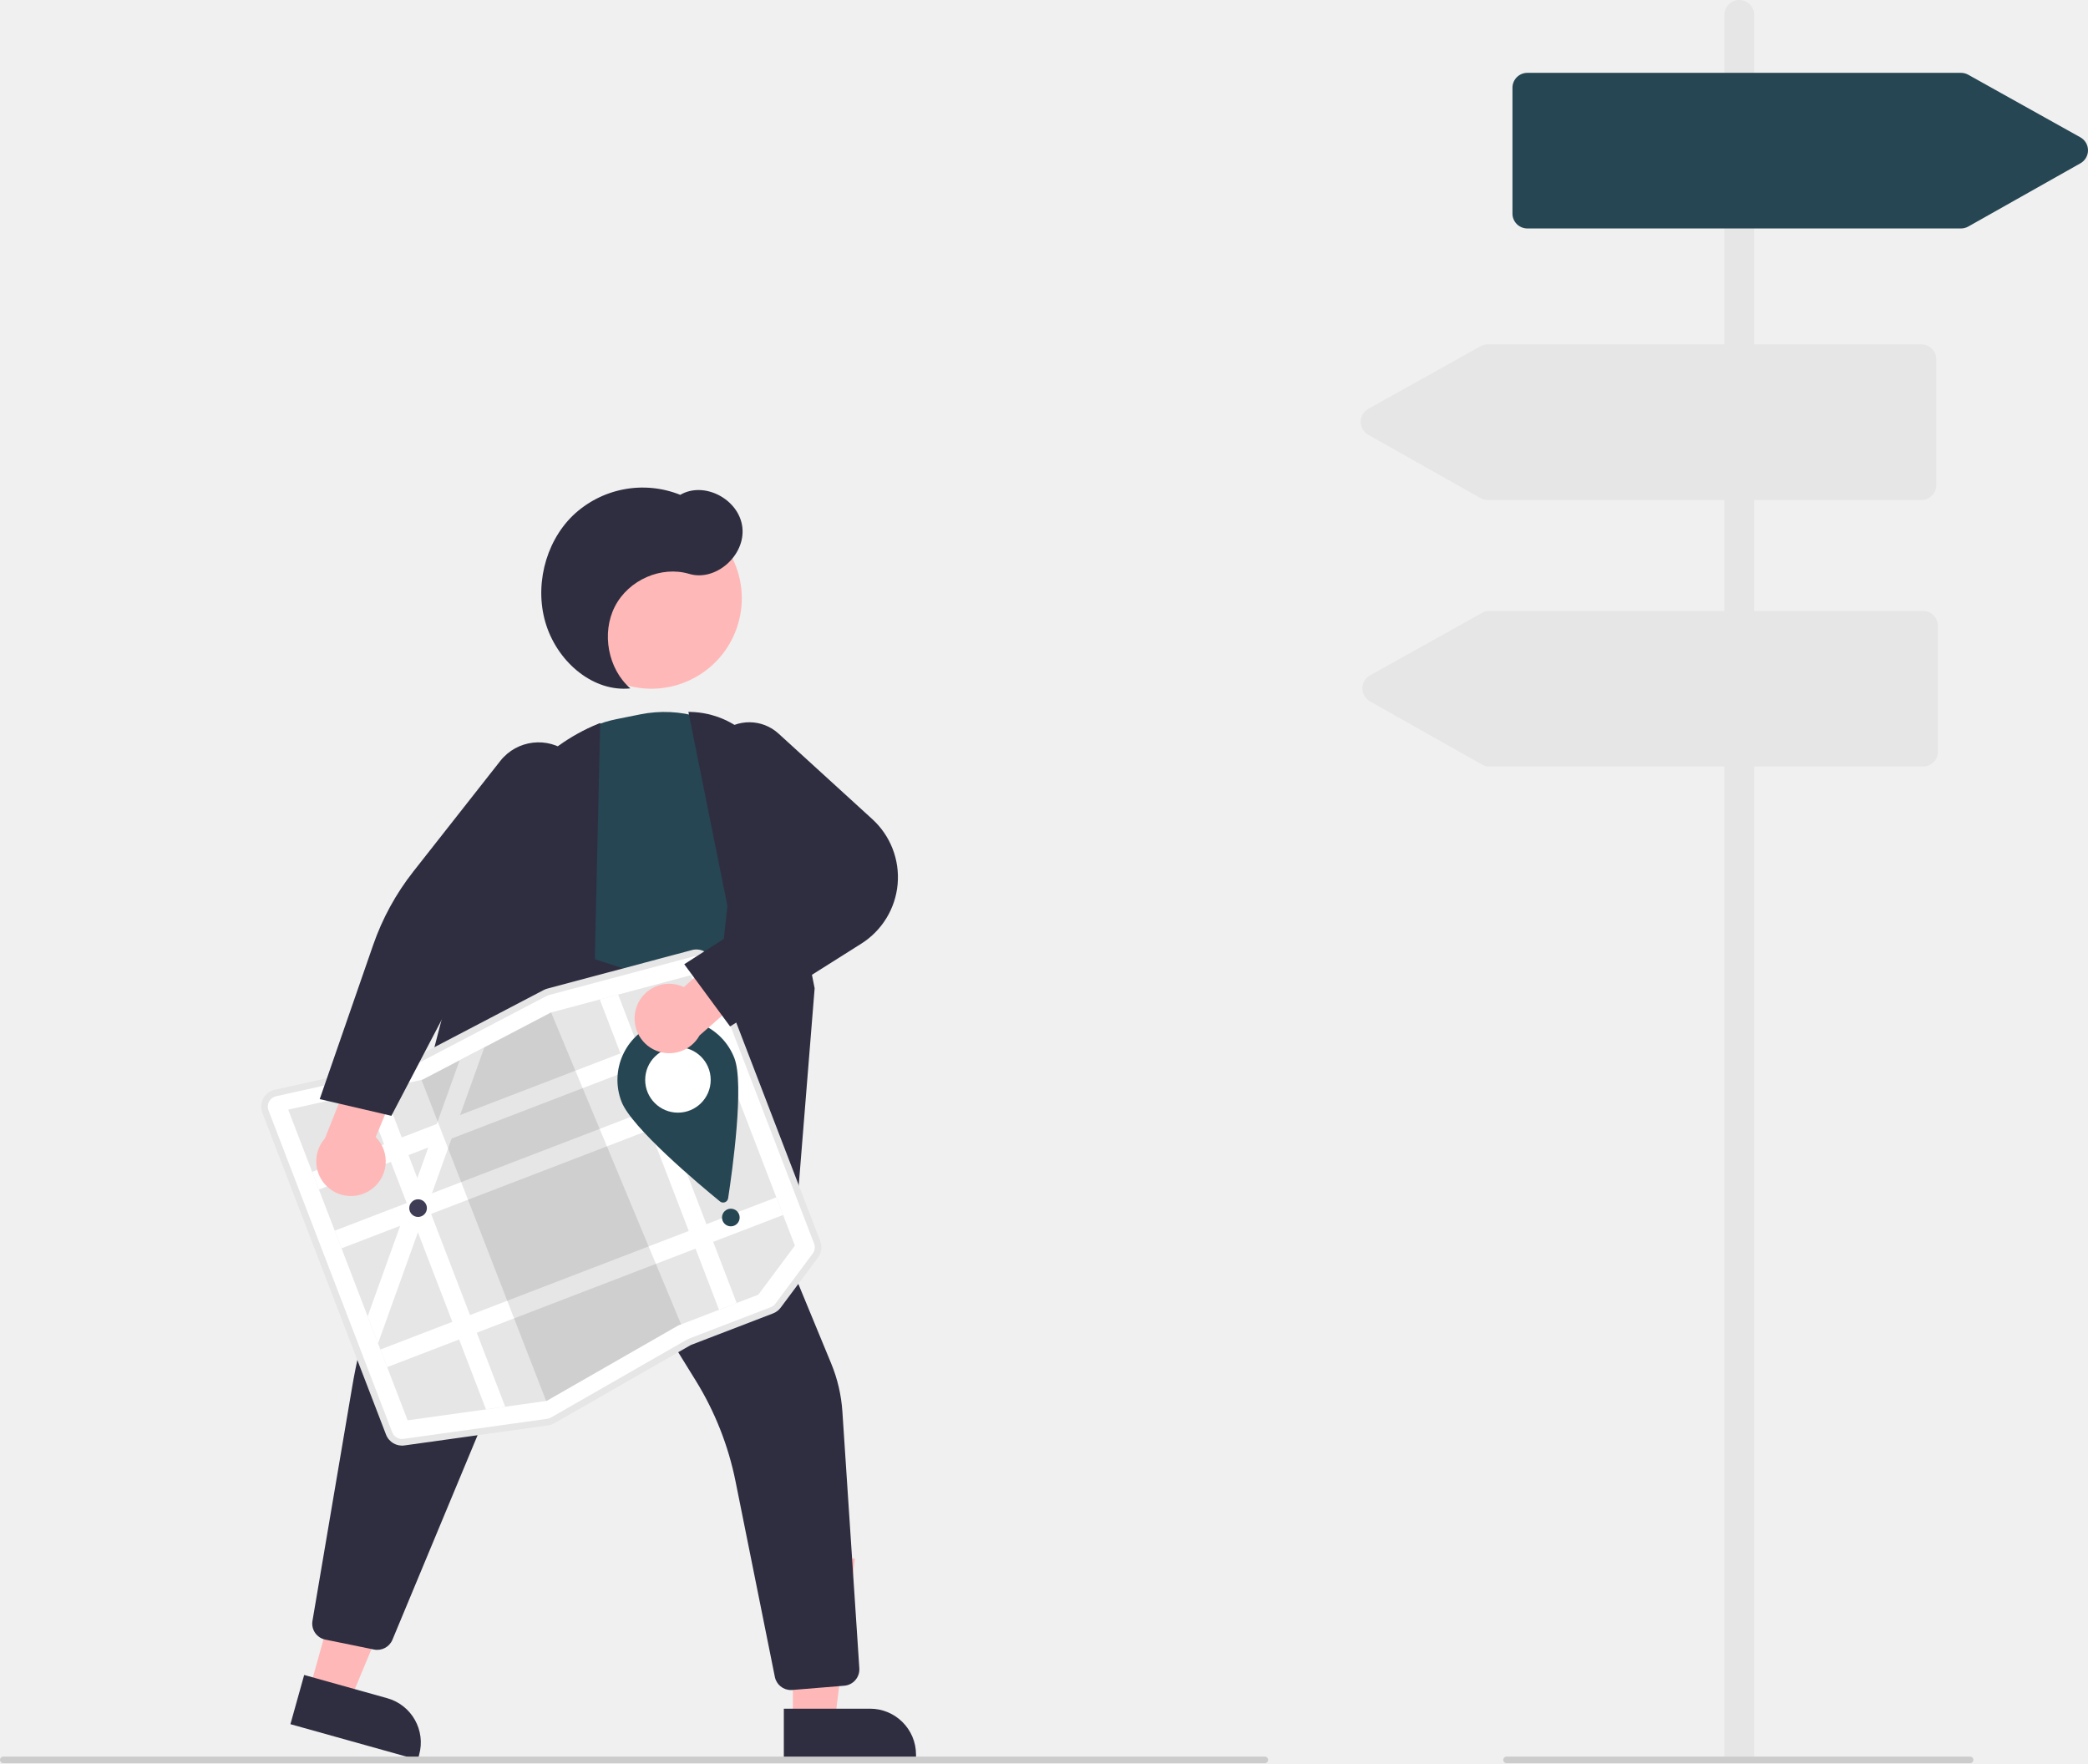
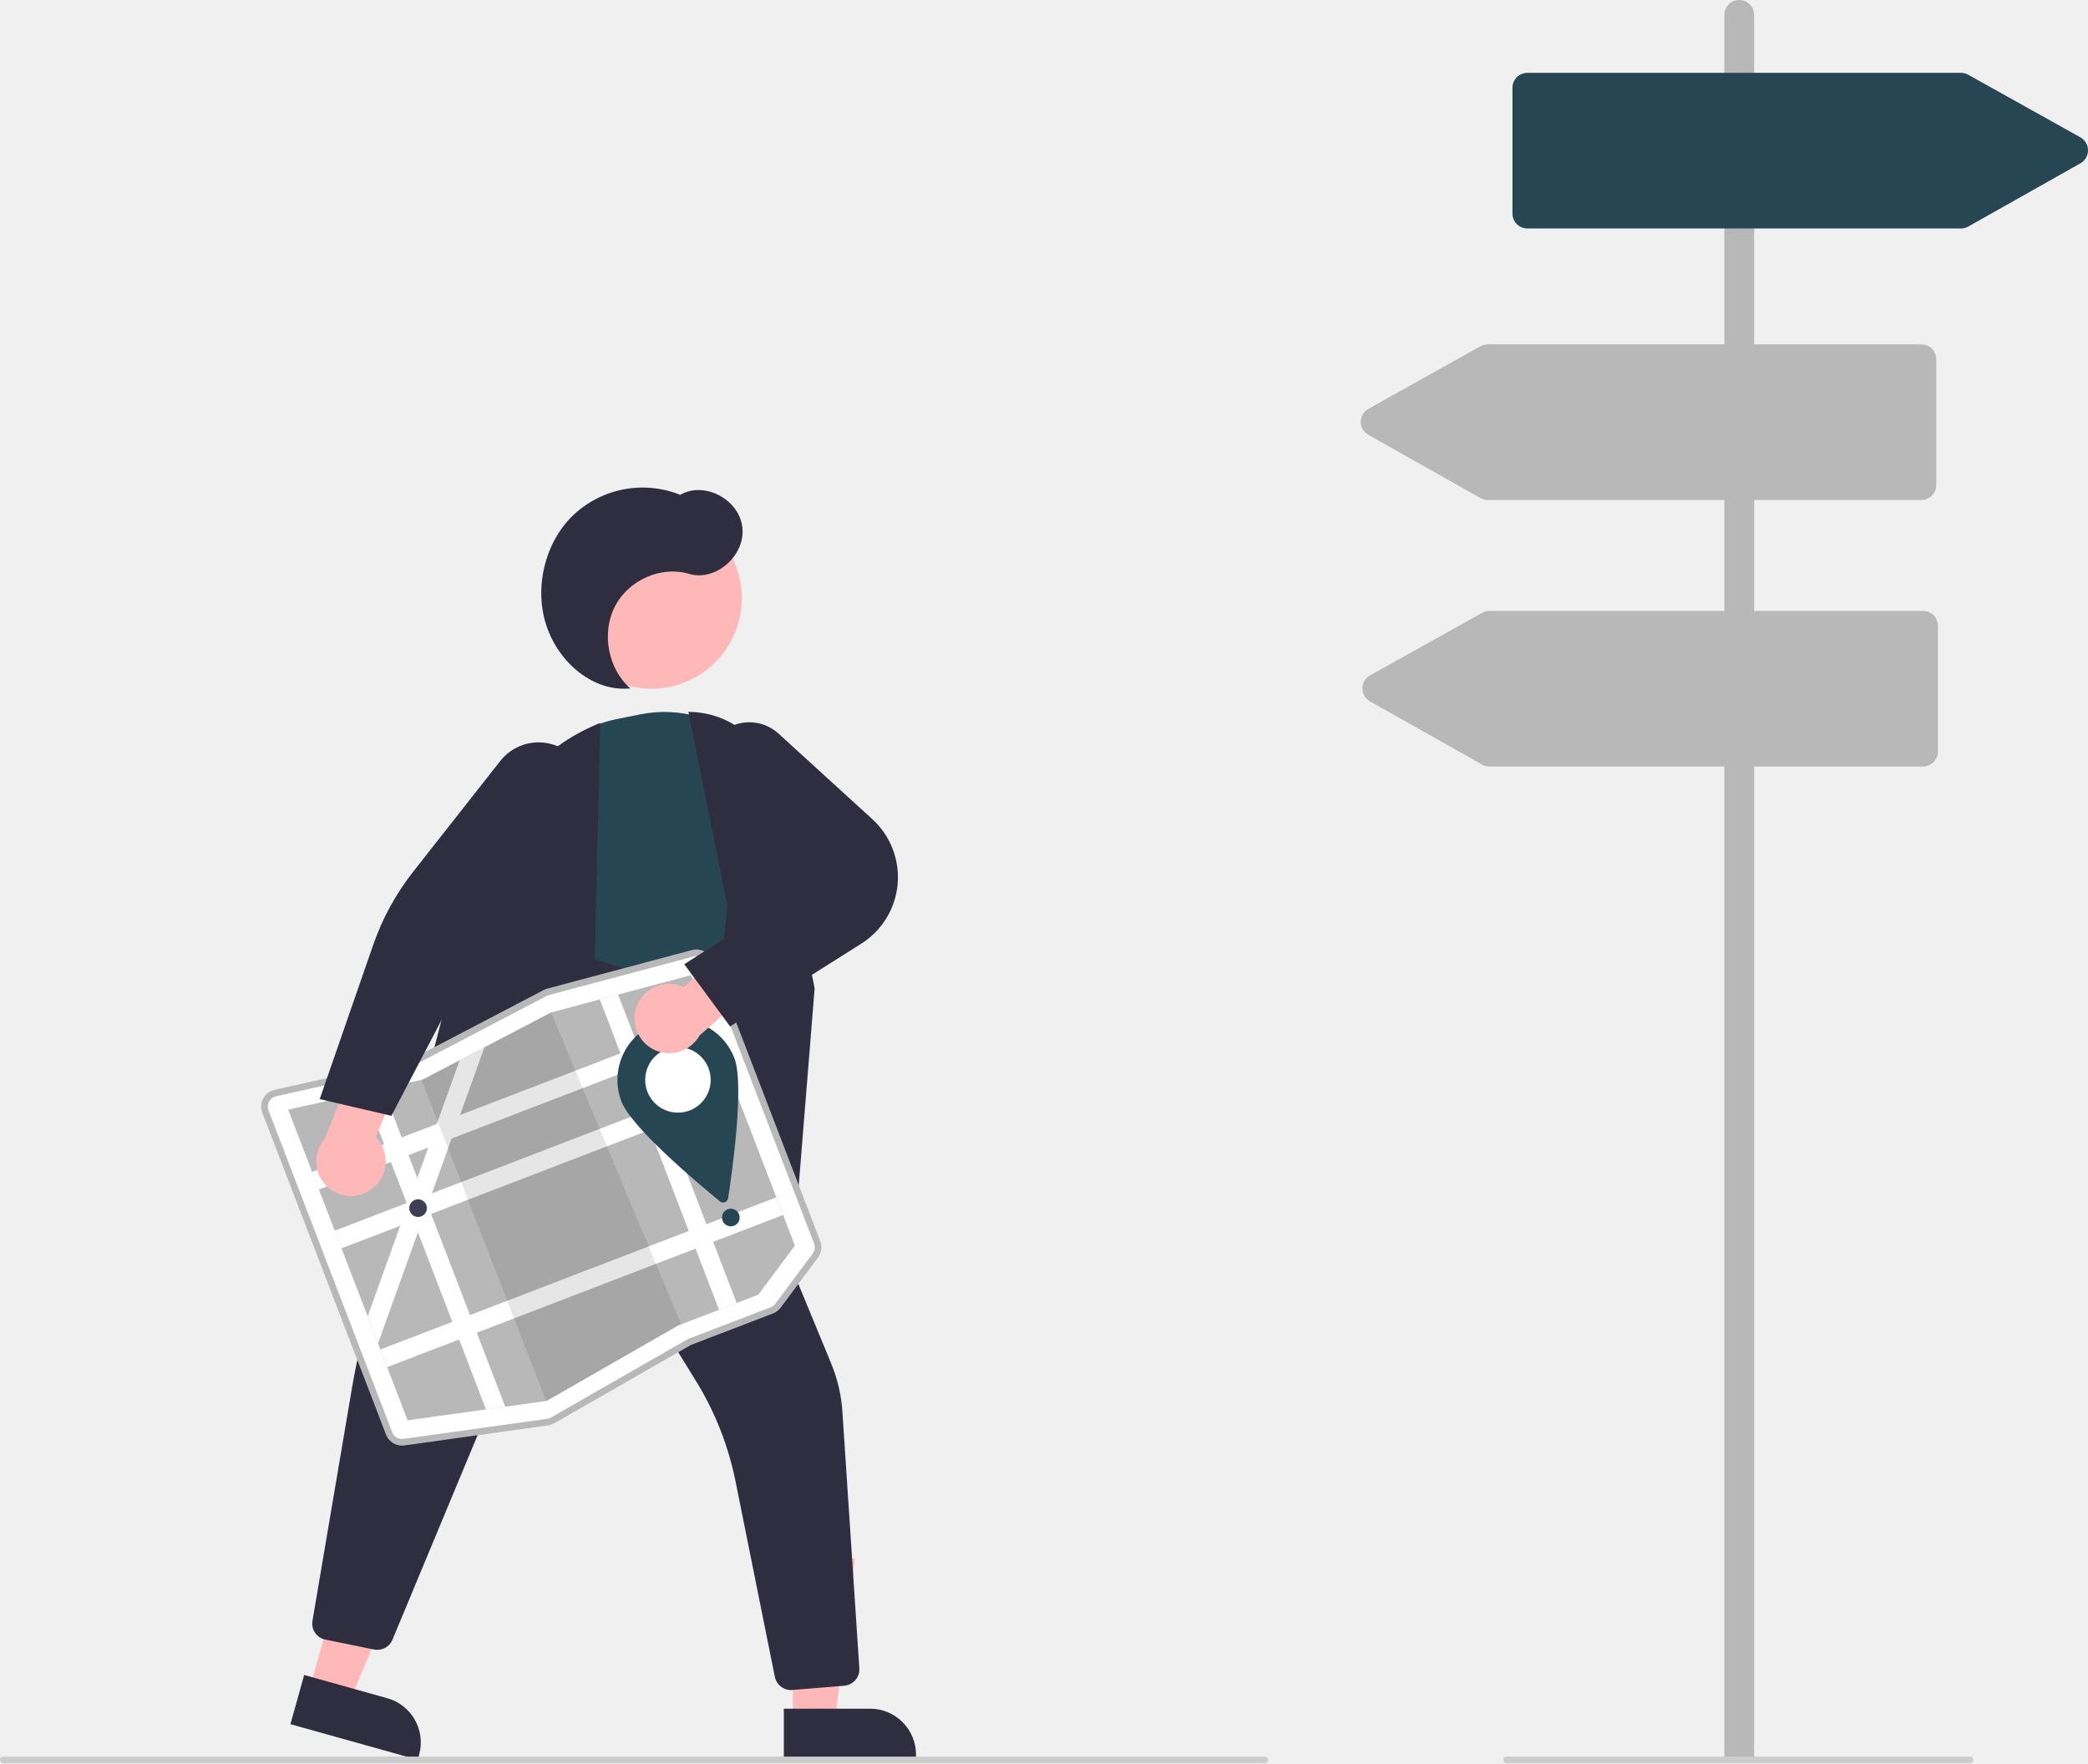
<svg xmlns="http://www.w3.org/2000/svg" data-name="Layer 1" width="630.612" height="532.5" viewBox="0 0 630.612 532.5">
  <polygon points="93.512 510.086 105.746 513.506 124.762 467.944 106.706 462.896 93.512 510.086" fill="#ffb8b8" />
  <path d="M373.748,694.698h39.926a0,0,0,0,1,0,0v15.426a0,0,0,0,1,0,0H387.63a13.882,13.882,0,0,1-13.882-13.882v-1.544A0,0,0,0,1,373.748,694.698Z" transform="translate(299.0582 1301.139) rotate(-164.38)" fill="#2f2e41" />
  <polygon points="239.451 519.667 252.155 519.666 258.196 470.666 239.447 470.667 239.451 519.667" fill="#ffb8b8" />
  <path d="M521.424,699.786h39.926a0,0,0,0,1,0,0v15.426a0,0,0,0,1,0,0H535.306a13.882,13.882,0,0,1-13.882-13.882V699.786A0,0,0,0,1,521.424,699.786Z" transform="translate(798.1428 1231.199) rotate(179.9948)" fill="#2f2e41" />
  <polygon points="145.049 316.237 115.809 387.868 235.206 414.691 236.729 374.615 182.513 316.868 145.049 316.237" fill="#b3b3b3" />
  <circle cx="481.432" cy="364.452" r="27.293" transform="translate(-400.5099 91.83598) rotate(-28.66321)" fill="#ffb8b8" />
  <path d="M500.934,496.023,446.89,473.9l-4.812-31.728A36.456,36.456,0,0,1,470.976,400.917l7.148-1.436a36.791,36.791,0,0,1,32.947,9.772,35.127,35.127,0,0,1,10.307,31.604,30.6,30.6,0,0,1-5.781,13.47c-16.978,22.202-14.798,40.658-14.774,40.842Z" transform="translate(-284.6942 -183.75)" fill="#264653" />
  <path d="M522.94,578.765l-27.085-43.074,8.531-78.354-11.784-58.601.626.016A26.704,26.704,0,0,1,519.265,424.799l11.464,57.424Z" transform="translate(-284.6942 -183.75)" fill="#2f2e41" />
  <path d="M523.558,694.154a4.946,4.946,0,0,1-4.844-3.97l-11.866-59.005a92.563,92.563,0,0,0-12.052-30.521l-33.482-54.162a1.722,1.722,0,0,0-3.055.244l-55.047,132.237a4.956,4.956,0,0,1-5.553,2.944l-14.705-2.998a4.924,4.924,0,0,1-3.887-5.672l11.996-70.698a182.474,182.474,0,0,1,12.419-41.889l40.627-93.894,59.955,19.69,3.956,41.982L535.723,595.522a45.982,45.982,0,0,1,3.388,14.548l5.118,77.525a4.968,4.968,0,0,1-4.531,5.254l-15.732,1.287C523.829,694.148,523.693,694.154,523.558,694.154Z" transform="translate(-284.6942 -183.75)" fill="#2f2e41" />
  <path d="M414.185,597.975l-19.007-18.041,35.922-138.518a58.061,58.061,0,0,1,34.165-39.031l.705-.287-1.919,84.305Z" transform="translate(-284.6942 -183.75)" fill="#2f2e41" />
  <path d="M475.072,391.647c-6.743-5.836-8.793-16.724-4.662-24.75s14.01-12.347,22.458-9.823c7.956,2.378,17-5.554,16.031-14.059s-11.549-14.045-18.752-9.82a30.511,30.511,0,0,0-32.524,6.335c-8.463,8.291-11.674,21.844-7.874,33.241S464.153,392.797,475.072,391.647Z" transform="translate(-284.6942 -183.75)" fill="#2f2e41" />
  <path d="M451.197,613.464a4.663,4.663,0,0,1-1.033.266l-43.395,6.058a4.67,4.67,0,0,1-5.027-2.963l-37.353-97.195a4.69,4.69,0,0,1,3.356-6.26l0-0,40.808-9.107a3.728,3.728,0,0,0,.906-.331l39.692-20.752a4.646,4.646,0,0,1,.965-.376l43.681-11.645a4.681,4.681,0,0,1,5.586,2.849l32.569,84.748a4.667,4.667,0,0,1-.616,4.484l-11.264,15.126a4.684,4.684,0,0,1-2.079,1.576l-24.616,9.46a3.708,3.708,0,0,0-.512.243l-41.019,23.509A4.685,4.685,0,0,1,451.197,613.464Z" transform="translate(-284.6942 -183.75)" fill="#fff" />
-   <path d="M471.387,484.115l-5.547,1.479L451.14,489.515l-.026.006-20.125,10.523-7.468,3.906-.003.001-11.217,5.864-.308.069L400.34,512.483l-5.632,1.259-22.969,5.125,36.059,93.829,23.67-3.303,5.804-.812,12.37-1.729.144-.018,39.749-22.782,24.185-9.294,11.042-14.828-31.389-81.676Z" transform="translate(-284.6942 -183.75)" fill="#e6e6e6" />
+   <path d="M471.387,484.115l-5.547,1.479L451.14,489.515l-.026.006-20.125,10.523-7.468,3.906-.003.001-11.217,5.864-.308.069L400.34,512.483l-5.632,1.259-22.969,5.125,36.059,93.829,23.67-3.303,5.804-.812,12.37-1.729.144-.018,39.749-22.782,24.185-9.294,11.042-14.828-31.389-81.676Z" transform="translate(-284.6942 -183.75)" fill="#B8B8B8" />
  <rect x="375.724" y="514.499" width="128.107" height="5.709" transform="translate(-441.0129 8.44503) rotate(-21.02215)" fill="#fff" />
  <rect x="382.55" y="532.261" width="128.107" height="5.709" transform="translate(-446.9303 12.07592) rotate(-21.02215)" fill="#fff" />
  <rect x="396.339" y="568.14" width="128.107" height="5.709" transform="translate(-458.8834 19.41031) rotate(-21.02215)" fill="#fff" />
  <polygon points="186.692 300.365 222.492 393.519 217.164 395.567 181.145 301.845 186.692 300.365" fill="#fff" />
  <polygon points="146.295 316.294 138.944 336.748 136.395 343.843 130.449 360.398 129.175 363.937 127.9 367.493 126.221 372.162 114.17 405.7 111.037 397.547 120.863 370.198 123.086 364.006 123.412 363.102 126.041 355.781 129.358 346.548 131.907 339.452 138.823 320.201 138.826 320.2 146.295 316.294" fill="#fff" />
  <polygon points="205.707 399.97 204.84 400.303 165.091 423.085 164.947 423.103 127.298 326.134 127.606 326.065 138.823 320.201 138.826 320.2 146.295 316.294 166.42 305.771 166.446 305.765 205.707 399.97" opacity="0.1" />
-   <path d="M451.376,613.93a5.18,5.18,0,0,1-1.143.295l-43.395,6.058a5.168,5.168,0,0,1-5.563-3.279l-37.353-97.195a5.19,5.19,0,0,1,3.714-6.928l40.808-9.107a3.243,3.243,0,0,0,.783-.287l39.692-20.752a5.161,5.161,0,0,1,1.067-.415l43.682-11.645a5.18,5.18,0,0,1,6.182,3.153l32.569,84.748a5.165,5.165,0,0,1-.682,4.962L520.475,578.664a5.183,5.183,0,0,1-2.301,1.745l-24.616,9.46a3.211,3.211,0,0,0-.443.21L452.096,613.588A5.19,5.19,0,0,1,451.376,613.93ZM367.622,514.969a3.191,3.191,0,0,0-1.833,4.122L403.142,616.287a3.177,3.177,0,0,0,3.419,2.015l43.395-6.058a3.204,3.204,0,0,0,1.146-.392l41.019-23.509a5.208,5.208,0,0,1,.719-.342l24.616-9.46a3.188,3.188,0,0,0,1.415-1.072l11.264-15.125a3.175,3.175,0,0,0,.419-3.05l-32.569-84.748a3.184,3.184,0,0,0-3.8-1.938L450.503,484.253a3.29,3.29,0,0,0-.656.255l-39.693,20.753a5.276,5.276,0,0,1-1.274.466l-40.809,9.107A3.165,3.165,0,0,0,367.622,514.969Z" transform="translate(-284.6942 -183.75)" fill="#e6e6e6" />
+   <path d="M451.376,613.93a5.18,5.18,0,0,1-1.143.295l-43.395,6.058a5.168,5.168,0,0,1-5.563-3.279l-37.353-97.195a5.19,5.19,0,0,1,3.714-6.928l40.808-9.107a3.243,3.243,0,0,0,.783-.287l39.692-20.752a5.161,5.161,0,0,1,1.067-.415l43.682-11.645a5.18,5.18,0,0,1,6.182,3.153l32.569,84.748a5.165,5.165,0,0,1-.682,4.962L520.475,578.664a5.183,5.183,0,0,1-2.301,1.745l-24.616,9.46a3.211,3.211,0,0,0-.443.21L452.096,613.588A5.19,5.19,0,0,1,451.376,613.93ZM367.622,514.969a3.191,3.191,0,0,0-1.833,4.122L403.142,616.287a3.177,3.177,0,0,0,3.419,2.015l43.395-6.058a3.204,3.204,0,0,0,1.146-.392l41.019-23.509a5.208,5.208,0,0,1,.719-.342l24.616-9.46a3.188,3.188,0,0,0,1.415-1.072l11.264-15.125a3.175,3.175,0,0,0,.419-3.05l-32.569-84.748a3.184,3.184,0,0,0-3.8-1.938L450.503,484.253a3.29,3.29,0,0,0-.656.255l-39.693,20.753a5.276,5.276,0,0,1-1.274.466l-40.809,9.107A3.165,3.165,0,0,0,367.622,514.969Z" transform="translate(-284.6942 -183.75)" fill="#B8B8B8" />
  <polygon points="115.646 328.733 152.577 424.832 146.774 425.643 110.014 329.992 115.646 328.733" fill="#fff" />
  <circle cx="126.268" cy="364.859" r="2.664" fill="#3f3d56" />
  <circle cx="220.723" cy="367.698" r="2.664" fill="#264653" />
  <path d="M506.496,503.333c3.023,7.867-.615,33.939-1.895,42.308a1.521,1.521,0,0,1-2.467.948c-6.555-5.358-26.717-22.283-29.741-30.15a18.267,18.267,0,1,1,34.103-13.106Z" transform="translate(-284.6942 -183.75)" fill="#264653" />
  <circle cx="204.75" cy="326.135" r="9.895" fill="#fff" />
  <path d="M476.734,488.535a10.42,10.42,0,0,1,14.516-6.677l17.664-15.967,12.321,8.368-25.262,22.199a10.476,10.476,0,0,1-19.239-7.922Z" transform="translate(-284.6942 -183.75)" fill="#ffb8b8" />
  <path d="M505.196,493.747l-13.846-18.791,31.566-20.203-22.625-32.284a13.082,13.082,0,0,1,19.531-17.172l28.329,25.846a23.729,23.729,0,0,1-3.33,37.598Z" transform="translate(-284.6942 -183.75)" fill="#2f2e41" />
  <path d="M396.715,543.051a10.42,10.42,0,0,0,1.447-15.912l9.153-21.982L395.313,496.337l-12.49,31.224a10.476,10.476,0,0,0,13.892,15.49Z" transform="translate(-284.6942 -183.75)" fill="#ffb8b8" />
  <path d="M402.899,520.731l-21.646-5.041,16.131-46.515a76.263,76.263,0,0,1,12.134-22.206l26.316-33.464a14.716,14.716,0,0,1,23.2,18.109l-29.201,37.688Z" transform="translate(-284.6942 -183.75)" fill="#2f2e41" />
  <path d="M666.694,716.25h-381a1,1,0,1,1,0-2h381a1,1,0,0,1,0,2Z" transform="translate(-284.6942 -183.75)" fill="#ccc" />
-   <path d="M814.482,715.75h-9V188.25a4.5,4.5,0,0,1,9,0Z" transform="translate(-284.6942 -183.75)" fill="#e6e6e6" />
+   <path d="M814.482,715.75h-9V188.25a4.5,4.5,0,0,1,9,0Z" transform="translate(-284.6942 -183.75)" fill="#B8B8B8" />
  <path d="M879.694,716.25h-140a1,1,0,0,1,0-2h140a1,1,0,0,1,0,2Z" transform="translate(-284.6942 -183.75)" fill="#ccc" />
  <path d="M876.932,252.75h-130.95a4.505,4.505,0,0,1-4.5-4.5v-38a4.505,4.505,0,0,1,4.5-4.5H876.941a4.51,4.51,0,0,1,2.193.571l33.865,18.899a4.5,4.5,0,0,1,.017,7.849l-33.874,19.101A4.513,4.513,0,0,1,876.932,252.75Z" transform="translate(-284.6942 -183.75)" fill="#264653" />
-   <path d="M864.982,334.75h-130.95a4.511,4.511,0,0,1-2.21-.58l-33.875-19.101a4.5,4.5,0,0,1,.017-7.849l33.865-18.899a4.51,4.51,0,0,1,2.193-.571H864.982a4.505,4.505,0,0,1,4.5,4.5v38A4.505,4.505,0,0,1,864.982,334.75Z" transform="translate(-284.6942 -183.75)" fill="#e6e6e6" />
-   <path d="M865.482,415.25h-130.95a4.511,4.511,0,0,1-2.21-.58l-33.875-19.101a4.5,4.5,0,0,1,.017-7.849l33.865-18.899a4.51,4.51,0,0,1,2.193-.571H865.482a4.505,4.505,0,0,1,4.5,4.5v38A4.505,4.505,0,0,1,865.482,415.25Z" transform="translate(-284.6942 -183.75)" fill="#e6e6e6" />
+   <path d="M864.982,334.75h-130.95a4.511,4.511,0,0,1-2.21-.58l-33.875-19.101a4.5,4.5,0,0,1,.017-7.849l33.865-18.899a4.51,4.51,0,0,1,2.193-.571H864.982a4.505,4.505,0,0,1,4.5,4.5v38A4.505,4.505,0,0,1,864.982,334.75Z" transform="translate(-284.6942 -183.75)" fill="#B8B8B8" />
+   <path d="M865.482,415.25h-130.95a4.511,4.511,0,0,1-2.21-.58l-33.875-19.101a4.5,4.5,0,0,1,.017-7.849l33.865-18.899a4.51,4.51,0,0,1,2.193-.571H865.482a4.505,4.505,0,0,1,4.5,4.5v38A4.505,4.505,0,0,1,865.482,415.25Z" transform="translate(-284.6942 -183.75)" fill="#B8B8B8" />
</svg>
